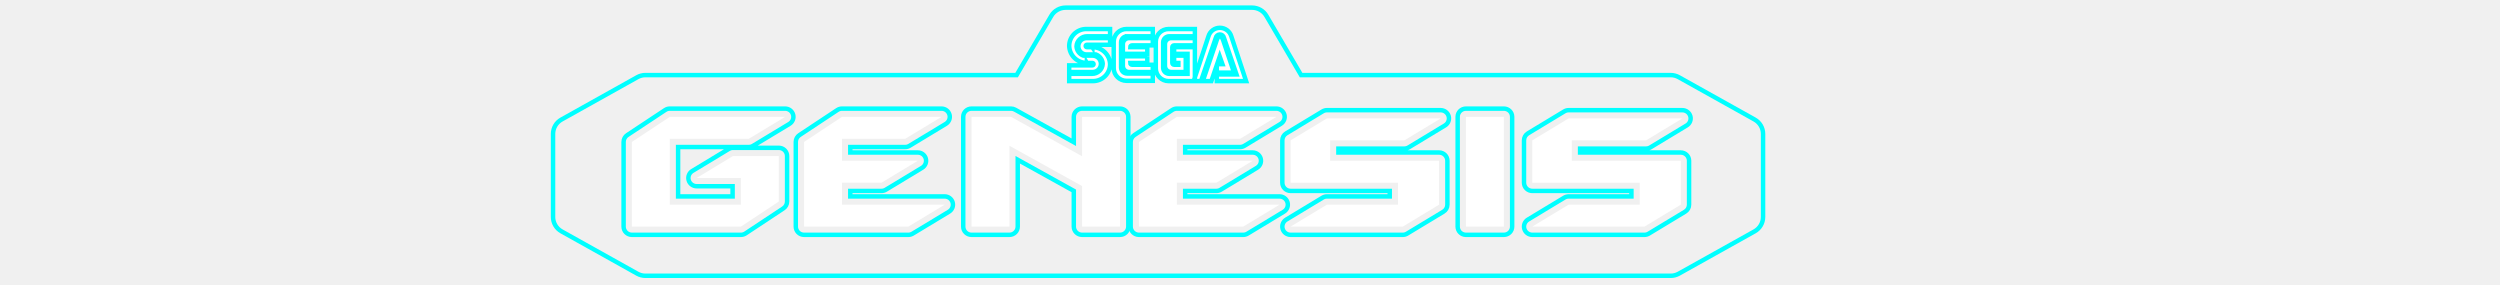
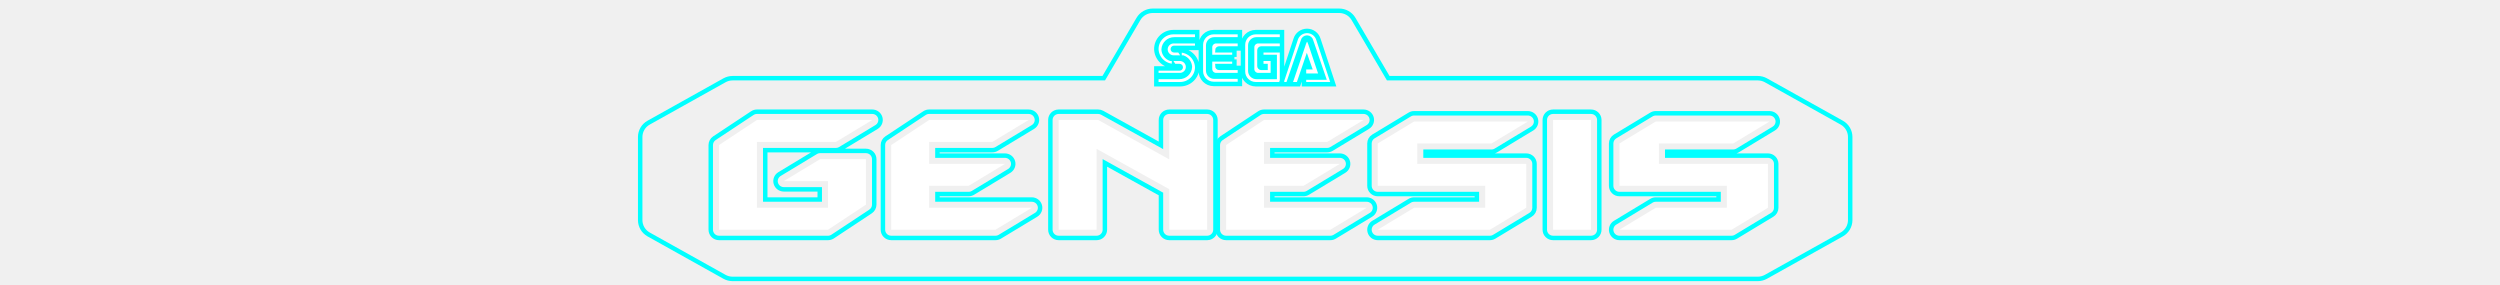
<svg xmlns="http://www.w3.org/2000/svg" xmlns:xlink="http://www.w3.org/1999/xlink" id="Layer_1" data-name="Layer 1" viewBox="0 0 1000 114" version="1.1">
  <defs id="defs43">
    <linearGradient id="linear-gradient" x1="524.723" y1="-123" x2="524.723" y2="-222" gradientTransform="matrix(1, 0, 0, -1, -24.5, -115.5)" gradientUnits="userSpaceOnUse">
      <stop offset="0" stop-color="#d9dde9" id="stop2" />
      <stop offset="0.39" stop-color="#777489" id="stop4" />
      <stop offset="0.98" stop-color="#d9dde9" id="stop6" />
    </linearGradient>
    <linearGradient id="linear-gradient-2" x1="552.05" y1="-87.698" x2="552.05" y2="-378.055" xlink:href="#linear-gradient" />
    <linearGradient id="linear-gradient-3" x1="446.038" y1="-157.038" x2="494.834" y2="-205.834" gradientTransform="matrix(1, 0, 0, -1, -24.5, -115.5)" gradientUnits="userSpaceOnUse">
      <stop offset="0" id="stop10" />
      <stop offset="0.11" stop-color="#181c4e" id="stop12" />
      <stop offset="0.22" stop-color="#181818" id="stop14" />
      <stop offset="0.34" stop-color="#181c4e" id="stop16" />
      <stop offset="0.47" id="stop18" />
      <stop offset="0.59" stop-color="#181c4e" id="stop20" />
      <stop offset="0.72" id="stop22" />
      <stop offset="0.84" stop-color="#181c4e" id="stop24" />
      <stop offset="0.98" id="stop26" />
    </linearGradient>
    <linearGradient id="linear-gradient-4" x1="643.128" y1="-167.665" x2="694.554" y2="-222.371" xlink:href="#linear-gradient-3" />
    <linearGradient id="linear-gradient-5" x1="514.551" y1="-157.217" x2="563.916" y2="-206.582" xlink:href="#linear-gradient-3" />
    <linearGradient id="linear-gradient-6" x1="373.218" y1="-157.218" x2="422.583" y2="-206.582" xlink:href="#linear-gradient-3" />
    <linearGradient id="linear-gradient-7" x1="308.192" y1="-161.525" x2="356.809" y2="-210.142" xlink:href="#linear-gradient-3" />
    <linearGradient id="linear-gradient-8" x1="580.518" y1="-156.851" x2="630.024" y2="-206.357" xlink:href="#linear-gradient-3" />
    <linearGradient id="linear-gradient-9" x1="682.518" y1="-156.852" x2="732.024" y2="-206.357" xlink:href="#linear-gradient-3" />
    <linearGradient id="linear-gradient-10" x1="524.723" y1="-126.5" x2="524.723" y2="-218.5" xlink:href="#linear-gradient" />
    <linearGradient id="linear-gradient-11" x1="448.484" y1="-159.484" x2="493.229" y2="-204.229" xlink:href="#linear-gradient-3" />
    <linearGradient id="linear-gradient-12" x1="645.513" y1="-170.203" x2="690.011" y2="-217.539" xlink:href="#linear-gradient-3" />
    <linearGradient id="linear-gradient-13" x1="517.643" y1="-160.309" x2="561.911" y2="-204.578" xlink:href="#linear-gradient-3" />
    <linearGradient id="linear-gradient-14" x1="376.31" y1="-160.31" x2="420.578" y2="-204.578" xlink:href="#linear-gradient-3" />
    <linearGradient id="linear-gradient-15" x1="310.667" y1="-164" x2="354.333" y2="-207.667" xlink:href="#linear-gradient-3" />
    <linearGradient id="linear-gradient-16" x1="583.473" y1="-159.806" x2="628.073" y2="-204.406" xlink:href="#linear-gradient-3" />
    <linearGradient id="linear-gradient-17" x1="685.473" y1="-159.807" x2="730.073" y2="-204.406" xlink:href="#linear-gradient-3" />
  </defs>
-   <path d="m 500.818,3.06 h -74.56 c -2.363,-1.88e-5 -4.548,1.248 -5.736,3.276 L 406.644,30.031 H 258.183 c -1.139,6e-6 -2.26,0.291 -3.253,0.846 l -30.329,16.936 c -2.089,1.166 -3.382,3.361 -3.382,5.74 v 33.244 c -3e-5,2.379 1.293,4.574 3.382,5.74 l 30.329,16.936 c 0.993,0.555 2.113,0.846 3.253,0.846 h 410.078 c 1.139,0 2.26,-0.291 3.253,-0.846 l 30.329,-16.936 c 2.089,-1.166 3.382,-3.361 3.382,-5.74 V 53.553 c 3e-5,-2.379 -1.293,-4.574 -3.382,-5.74 L 671.514,30.877 c -0.993,-0.555 -2.113,-0.846 -3.253,-0.846 H 520.431 L 506.553,6.335 c -1.188,-2.028 -3.373,-3.276 -5.736,-3.276 z" id="path51" style="fill:none;stroke:#00ffff;stroke-width:1.785;stroke-miterlimit:4;stroke-dasharray:none;stroke-opacity:1" />
-   <path d="M 432.838,93.936 A 3.317,3.293 0 0 1 429.521,90.643 V 76.355 L 407.09,63.91 v 26.733 a 3.317,3.293 0 0 1 -3.317,3.293 h -15.165 a 3.317,3.293 0 0 1 -3.317,-3.293 V 46.736 a 3.317,3.293 0 0 1 3.317,-3.293 h 15.797 a 3.316,3.292 0 0 1 1.618,0.418 L 429.521,56.893 V 46.736 a 3.317,3.293 0 0 1 3.317,-3.293 h 15.165 a 3.317,3.293 0 0 1 3.317,3.293 v 43.907 a 3.317,3.293 0 0 1 -3.317,3.293 z" id="path105" style="fill:none;stroke:#00ffff;stroke-width:1.785;stroke-miterlimit:4;stroke-dasharray:none;stroke-opacity:1" />
-   <path id="rect109" d="m 586.381,43.443 h 15.165 c 1.838,0 3.317,1.469 3.317,3.293 v 43.907 c 0,1.824 -1.48,3.293 -3.317,3.293 h -15.165 c -1.838,0 -3.317,-1.469 -3.317,-3.293 V 46.736 c 0,-1.824 1.48,-3.293 3.317,-3.293 z" style="fill:none;stroke:#00ffff;stroke-width:1.785;stroke-miterlimit:4;stroke-dasharray:none;stroke-opacity:1" />
-   <path d="m 455.586,93.936 a 3.317,3.293 0 0 1 -3.317,-3.293 V 56.772 a 3.317,3.293 0 0 1 1.477,-2.74 L 468.91,43.996 a 3.317,3.292 0 0 1 1.84,-0.553 h 39.807 a 3.317,3.293 0 0 1 1.725,6.106 l -14.533,8.781 a 3.319,3.295 0 0 1 -1.725,0.481 h -21.958 v 2.195 h 27.012 a 3.317,3.293 0 0 1 1.725,6.105 l -14.533,8.782 a 3.319,3.295 0 0 1 -1.725,0.481 h -12.48 v 2.195 h 37.754 a 3.317,3.293 0 0 1 1.724,6.106 l -14.533,8.781 a 3.322,3.297 0 0 1 -1.724,0.48 z" id="path113" style="fill:none;stroke:#00ffff;stroke-width:1.785;stroke-miterlimit:4;stroke-dasharray:none;stroke-opacity:1" />
-   <path d="m 321.631,93.936 a 3.317,3.293 0 0 1 -3.317,-3.293 V 56.772 a 3.317,3.293 0 0 1 1.477,-2.74 l 15.165,-10.036 a 3.317,3.293 0 0 1 1.84,-0.553 h 39.807 a 3.317,3.293 0 0 1 1.725,6.106 l -14.533,8.781 a 3.315,3.291 0 0 1 -1.725,0.481 h -21.957 v 2.195 h 27.012 a 3.317,3.293 0 0 1 1.725,6.105 l -14.533,8.782 a 3.315,3.291 0 0 1 -1.725,0.481 h -12.479 v 2.195 h 37.754 a 3.317,3.293 0 0 1 1.725,6.105 l -14.533,8.781 a 3.315,3.291 0 0 1 -1.725,0.481 z" id="path117" style="fill:none;stroke:#00ffff;stroke-width:1.785;stroke-miterlimit:4;stroke-dasharray:none;stroke-opacity:1" />
-   <path d="m 252.758,93.936 a 3.317,3.293 0 0 1 -3.317,-3.293 V 56.772 a 3.317,3.293 0 0 1 1.477,-2.74 l 15.165,-10.036 a 3.317,3.292 0 0 1 1.84,-0.553 h 46.126 a 3.317,3.293 0 0 1 1.725,6.106 l -14.533,8.781 a 3.315,3.291 0 0 1 -1.725,0.481 H 271.24 V 78.569 h 21.799 V 74.492 H 278.664 A 3.317,3.293 0 0 1 276.939,68.386 l 14.533,-8.782 a 3.315,3.291 0 0 1 1.725,-0.481 h 18.324 a 3.317,3.293 0 0 1 3.317,3.293 v 18.191 A 3.318,3.294 0 0 1 313.361,83.347 l -15.165,10.035 a 3.314,3.29 0 0 1 -1.84,0.553 z" id="path121" style="fill:none;fill-opacity:1;stroke:#00ffff;stroke-width:1.785;stroke-miterlimit:4;stroke-dasharray:none;stroke-opacity:1" />
-   <path d="m 516.244,93.936 a 3.317,3.293 0 0 1 -1.724,-6.106 l 14.533,-8.781 a 3.322,3.297 0 0 1 1.724,-0.48 h 25.117 v -2.195 h -39.65 a 3.318,3.293 0 0 1 -3.317,-3.293 V 56.145 a 3.317,3.292 0 0 1 1.593,-2.813 l 14.533,-8.781 a 3.313,3.289 0 0 1 1.724,-0.48 h 45.494 a 3.317,3.293 0 0 1 1.724,6.106 l -14.533,8.781 a 3.314,3.29 0 0 1 -1.724,0.481 h -26.38 v 1.567 h 40.281 a 3.318,3.293 0 0 1 3.317,3.293 v 17.563 a 3.315,3.291 0 0 1 -1.593,2.812 l -14.533,8.781 a 3.314,3.29 0 0 1 -1.724,0.481 z" id="path125" style="fill:none;stroke:#00ffff;stroke-width:1.785;stroke-miterlimit:4;stroke-dasharray:none;stroke-opacity:1" />
-   <path d="m 612.919,93.936 a 3.317,3.293 0 0 1 -1.724,-6.106 l 14.533,-8.781 a 3.322,3.297 0 0 1 1.724,-0.48 h 25.117 v -2.195 h -39.65 a 3.318,3.293 0 0 1 -3.317,-3.293 V 56.145 a 3.317,3.292 0 0 1 1.593,-2.813 l 14.533,-8.781 a 3.313,3.289 0 0 1 1.724,-0.48 h 45.494 a 3.317,3.293 0 0 1 1.724,6.106 l -14.533,8.781 a 3.314,3.29 0 0 1 -1.724,0.481 h -26.38 v 1.567 h 40.281 a 3.318,3.293 0 0 1 3.317,3.293 v 17.563 a 3.315,3.291 0 0 1 -1.593,2.812 l -14.533,8.781 a 3.314,3.29 0 0 1 -1.724,0.481 z" id="path129" style="fill:none;stroke:#00ffff;stroke-width:1.785;stroke-miterlimit:4;stroke-dasharray:none;stroke-opacity:1" />
-   <path style="fill:#ffffff;fill-opacity:1;stroke:#00ffff;stroke-width:1.785;stroke-miterlimit:4;stroke-dasharray:none;stroke-opacity:1" d="m 483.382,14.536 -5.921,17.908 h 2.926 l 5.934,-17.293 a 1.657,1.645 0 0 1 3.267,0 l 5.016,14.627 h -7.873 v 2.666 h 11.715 l -5.921,-17.908 a 4.756,4.721 0 0 0 -9.143,0 z m 3.469,11.121 1.036,-3.055 1.08,3.055 z m -0.43,-8.769 -5.301,15.556 h 3.418 l 2.193,-6.448 v 3.048 h 6.887 L 489.529,16.888 c -0.208,-0.677 -0.828,-2.622 -1.554,-2.622 -0.732,0 -1.352,1.944 -1.554,2.622 z m -18.722,-2.377 h 10.249 v -2.91 h -10.495 a 5.129,5.091 0 0 0 -5.124,5.093 v 10.663 a 5.124,5.086 0 0 0 5.124,5.087 H 477.949 V 18.87 h -8.297 v 2.666 h 5.365 v 7.997 h -7.317 a 2.436,2.418 0 0 1 -2.438,-2.421 V 16.932 a 2.435,2.418 0 0 1 2.438,-2.421 z m 1.952,7.753 v 2.91 h 1.706 v 0.728 h -1.706 a 0.733,0.728 0 0 1 -0.733,-0.728 v -6.304 a 0.734,0.729 0 0 1 0.733,-0.728 h 8.297 v -2.904 h -9.516 a 2.442,2.424 0 0 0 -2.445,2.421 v 8.725 a 2.442,2.424 0 0 0 2.445,2.421 h 5.857 v -6.542 z m -18.792,-7.753 h 10.249 v -2.91 h -10.495 a 5.129,5.091 0 0 0 -5.124,5.093 v 10.544 a 5.129,5.092 0 0 0 5.124,5.093 h 10.495 v -2.91 h -10.249 a 2.44,2.423 0 0 1 -2.439,-2.421 v -10.067 a 2.44,2.423 0 0 1 2.439,-2.421 z m 8.05,7.025 v -2.666 h -6.83 a 0.733,0.728 0 0 1 0.733,-0.728 h 8.296 V 15.239 h -9.516 a 2.44,2.423 0 0 0 -2.439,2.421 v 3.876 h 9.756 z m 0,0.972 v 2.666 h -6.83 a 0.733,0.728 0 0 0 0.733,0.728 h 8.296 v 2.904 h -9.516 a 2.44,2.423 0 0 1 -2.439,-2.421 v -3.876 h 9.756 z m -25.079,3.632 h -6.154 v 2.666 h 9.516 a 3.296,3.272 0 0 0 -0.12,-6.542 h -3.703 a 4.222,4.191 0 0 1 -2.768,-3.757 4.241,4.21 0 0 1 4.271,-3.996 h 9.156 v -2.91 h -9.522 a 6.836,6.786 0 0 0 -6.83,6.787 7.046,6.995 0 0 0 7.077,6.787 v -0.031 l 0.019,0.031 h 2.18 a 0.487,0.483 0 0 1 0,0.966 h -3.121 z m 4.038,-8.236 h 6.161 V 15.239 h -9.522 a 3.296,3.272 0 0 0 0.126,6.542 h 3.703 a 4.223,4.192 0 0 1 2.761,3.757 4.241,4.21 0 0 1 -4.271,3.996 h -9.149 v 2.91 h 9.516 a 6.837,6.787 0 0 0 6.837,-6.787 7.051,6.999 0 0 0 -7.077,-6.787 v 0.038 l -0.025,-0.038 h -2.174 a 0.487,0.483 0 0 1 0,-0.966 h 3.115 z" id="path16" />
-   <path id="polygon37" d="M 448.003,46.736 V 90.643 H 432.838 V 74.422 L 403.773,58.297 V 90.643 H 388.608 V 46.736 h 15.796 l 28.434,15.769 V 46.736 Z" style="fill:#ffffff;fill-opacity:1;stroke-width:0.944" />
-   <path id="rect58" d="M 586.381,46.736 H 601.545 V 90.643 H 586.381 Z" style="fill:#ffffff;fill-opacity:1;stroke-width:0.944" />
-   <path id="polygon79" d="m 496.025,55.517 h -25.275 v 8.781 h 30.329 l -14.533,8.782 h -15.797 v 8.781 h 41.072 l -14.533,8.781 h -41.703 V 56.772 l 15.165,-10.035 h 39.807 z" style="fill:#ffffff;fill-opacity:1;stroke-width:0.944" />
-   <path id="polygon100" d="m 362.07,55.517 h -25.275 v 8.781 h 30.329 l -14.533,8.782 h -15.797 v 8.781 h 41.071 L 363.334,90.643 H 321.631 V 56.772 l 15.165,-10.035 h 39.807 z" style="fill:#ffffff;fill-opacity:1;stroke-width:0.944" />
-   <path id="polygon121" d="M 252.757,56.772 267.922,46.736 h 46.126 l -14.533,8.781 H 267.922 v 26.344 h 28.434 V 71.199 h -17.692 l 14.533,-8.782 h 18.324 v 18.191 l -15.165,10.035 h -43.598 z" style="fill:#ffffff;fill-opacity:1;stroke-width:0.944" />
-   <path id="polygon142" d="M 559.211,81.862 V 73.081 H 516.244 V 56.145 l 14.533,-8.782 h 45.494 l -14.533,8.782 h -29.697 v 8.154 h 43.598 v 17.563 l -14.533,8.781 h -44.863 l 14.533,-8.781 z" style="fill:#ffffff;fill-opacity:1;stroke-width:0.944" />
-   <path id="polygon163" d="M 655.886,81.862 V 73.081 H 612.919 V 56.145 l 14.533,-8.782 h 45.494 l -14.533,8.782 h -29.697 v 8.154 h 43.598 v 17.563 l -14.533,8.781 h -44.863 l 14.533,-8.781 z" style="fill:#ffffff;fill-opacity:1;stroke-width:0.944" />
+   <path d="m 535.675,4.305 h -74.56 c -2.363,-1.88e-5 -4.548,1.248 -5.736,3.276 L 441.502,31.276 H 293.04 c -1.139,6e-6 -2.26,0.291 -3.253,0.846 l -30.329,16.936 c -2.089,1.166 -3.382,3.361 -3.382,5.74 v 33.244 c -3e-5,2.379 1.293,4.574 3.382,5.74 l 30.329,16.936 c 0.993,0.555 2.113,0.846 3.253,0.846 H 703.119 c 1.139,0 2.26,-0.291 3.253,-0.846 l 30.329,-16.936 c 2.089,-1.166 3.382,-3.361 3.382,-5.74 V 54.797 c 3e-5,-2.379 -1.293,-4.574 -3.382,-5.74 L 706.371,32.122 C 705.378,31.567 704.258,31.276 703.119,31.276 H 555.289 L 541.411,7.58 c -1.188,-2.028 -3.373,-3.276 -5.736,-3.276 z" id="path51" style="fill:none;stroke:#00ffff;stroke-width:1.785;stroke-miterlimit:4;stroke-dasharray:none;stroke-opacity:1" />
+   <path d="m 467.696,95.181 a 3.317,3.293 0 0 1 -3.317,-3.293 V 77.6 L 441.947,65.155 v 26.733 a 3.317,3.293 0 0 1 -3.317,3.293 h -15.165 a 3.317,3.293 0 0 1 -3.317,-3.293 V 47.981 a 3.317,3.293 0 0 1 3.317,-3.293 h 15.797 a 3.316,3.292 0 0 1 1.618,0.418 l 23.499,13.032 V 47.981 a 3.317,3.293 0 0 1 3.317,-3.293 h 15.165 a 3.317,3.293 0 0 1 3.317,3.293 v 43.907 a 3.317,3.293 0 0 1 -3.317,3.293 z" id="path105" style="fill:none;stroke:#00ffff;stroke-width:1.785;stroke-miterlimit:4;stroke-dasharray:none;stroke-opacity:1" />
+   <path id="rect109" d="m 621.238,44.688 h 15.165 c 1.838,0 3.317,1.469 3.317,3.293 v 43.907 c 0,1.824 -1.48,3.293 -3.317,3.293 h -15.165 c -1.838,0 -3.317,-1.469 -3.317,-3.293 V 47.981 c 0,-1.824 1.48,-3.293 3.317,-3.293 z" style="fill:none;stroke:#00ffff;stroke-width:1.785;stroke-miterlimit:4;stroke-dasharray:none;stroke-opacity:1" />
+   <path d="m 490.443,95.181 a 3.317,3.293 0 0 1 -3.317,-3.293 V 58.017 a 3.317,3.293 0 0 1 1.477,-2.74 l 15.164,-10.036 a 3.317,3.292 0 0 1 1.84,-0.553 h 39.807 a 3.317,3.293 0 0 1 1.725,6.106 l -14.533,8.781 a 3.319,3.295 0 0 1 -1.725,0.481 H 508.924 v 2.195 h 27.012 a 3.317,3.293 0 0 1 1.725,6.105 l -14.533,8.782 a 3.319,3.295 0 0 1 -1.725,0.481 H 508.924 v 2.195 h 37.754 a 3.317,3.293 0 0 1 1.724,6.106 l -14.533,8.781 a 3.322,3.297 0 0 1 -1.724,0.48 z" id="path113" style="fill:none;stroke:#00ffff;stroke-width:1.785;stroke-miterlimit:4;stroke-dasharray:none;stroke-opacity:1" />
+   <path d="M 356.488,95.181 A 3.317,3.293 0 0 1 353.171,91.888 V 58.017 a 3.317,3.293 0 0 1 1.477,-2.74 l 15.165,-10.036 a 3.317,3.293 0 0 1 1.84,-0.553 h 39.807 a 3.317,3.293 0 0 1 1.725,6.106 l -14.533,8.781 a 3.315,3.291 0 0 1 -1.725,0.481 h -21.957 v 2.195 h 27.012 a 3.317,3.293 0 0 1 1.725,6.105 l -14.533,8.782 a 3.315,3.291 0 0 1 -1.725,0.481 h -12.479 v 2.195 h 37.754 a 3.317,3.293 0 0 1 1.725,6.105 l -14.533,8.781 a 3.315,3.291 0 0 1 -1.725,0.481 z" id="path117" style="fill:none;stroke:#00ffff;stroke-width:1.785;stroke-miterlimit:4;stroke-dasharray:none;stroke-opacity:1" />
+   <path d="m 287.615,95.181 a 3.317,3.293 0 0 1 -3.317,-3.293 V 58.017 a 3.317,3.293 0 0 1 1.477,-2.74 l 15.165,-10.036 a 3.317,3.292 0 0 1 1.84,-0.553 h 46.126 a 3.317,3.293 0 0 1 1.725,6.106 l -14.533,8.781 a 3.315,3.291 0 0 1 -1.725,0.481 h -28.276 v 19.758 h 21.799 v -4.077 h -14.375 a 3.317,3.293 0 0 1 -1.725,-6.105 l 14.533,-8.782 a 3.315,3.291 0 0 1 1.725,-0.481 h 18.324 a 3.317,3.293 0 0 1 3.317,3.293 v 18.191 a 3.318,3.294 0 0 1 -1.477,2.74 l -15.165,10.035 a 3.314,3.29 0 0 1 -1.84,0.553 z" id="path121" style="fill:none;fill-opacity:1;stroke:#00ffff;stroke-width:1.785;stroke-miterlimit:4;stroke-dasharray:none;stroke-opacity:1" />
+   <path d="m 551.101,95.181 a 3.317,3.293 0 0 1 -1.724,-6.106 l 14.533,-8.781 a 3.322,3.297 0 0 1 1.724,-0.48 h 25.117 v -2.195 H 551.101 A 3.318,3.293 0 0 1 547.784,74.325 V 57.389 a 3.317,3.292 0 0 1 1.593,-2.813 l 14.533,-8.781 a 3.313,3.289 0 0 1 1.724,-0.48 h 45.494 a 3.317,3.293 0 0 1 1.724,6.106 l -14.533,8.781 a 3.314,3.29 0 0 1 -1.724,0.481 h -26.38 v 1.567 h 40.281 a 3.318,3.293 0 0 1 3.317,3.293 v 17.563 a 3.315,3.291 0 0 1 -1.593,2.812 l -14.533,8.781 a 3.314,3.29 0 0 1 -1.724,0.481 z" id="path125" style="fill:none;stroke:#00ffff;stroke-width:1.785;stroke-miterlimit:4;stroke-dasharray:none;stroke-opacity:1" />
+   <path d="m 647.776,95.181 a 3.317,3.293 0 0 1 -1.724,-6.106 l 14.533,-8.781 a 3.322,3.297 0 0 1 1.724,-0.48 h 25.117 v -2.195 H 647.776 A 3.318,3.293 0 0 1 644.459,74.325 V 57.389 a 3.317,3.292 0 0 1 1.593,-2.813 l 14.533,-8.781 a 3.313,3.289 0 0 1 1.724,-0.48 h 45.494 a 3.317,3.293 0 0 1 1.724,6.106 l -14.533,8.781 a 3.314,3.29 0 0 1 -1.724,0.481 h -26.38 v 1.567 h 40.281 a 3.318,3.293 0 0 1 3.317,3.293 v 17.563 a 3.315,3.291 0 0 1 -1.593,2.812 l -14.533,8.781 a 3.314,3.29 0 0 1 -1.724,0.481 z" id="path129" style="fill:none;stroke:#00ffff;stroke-width:1.785;stroke-miterlimit:4;stroke-dasharray:none;stroke-opacity:1" />
+   <path style="fill:#ffffff;fill-opacity:1;stroke:#00ffff;stroke-width:1.785;stroke-miterlimit:4;stroke-dasharray:none;stroke-opacity:1" d="m 518.239,15.781 -5.921,17.908 h 2.926 l 5.934,-17.293 a 1.657,1.645 0 0 1 3.267,0 l 5.016,14.627 h -7.873 v 2.666 h 11.715 l -5.921,-17.908 a 4.756,4.721 0 0 0 -9.143,0 z m 3.469,11.121 1.036,-3.055 1.08,3.055 z m -0.43,-8.769 -5.301,15.556 h 3.418 l 2.193,-6.448 v 3.048 h 6.887 l -4.089,-12.156 c -0.208,-0.677 -0.828,-2.622 -1.554,-2.622 -0.732,0 -1.352,1.944 -1.554,2.622 z m -18.722,-2.377 h 10.249 v -2.91 h -10.495 a 5.129,5.091 0 0 0 -5.124,5.093 v 10.663 a 5.124,5.086 0 0 0 5.124,5.087 h 10.495 V 20.115 H 504.509 v 2.666 h 5.365 v 7.997 h -7.317 a 2.436,2.418 0 0 1 -2.438,-2.421 V 18.177 a 2.435,2.418 0 0 1 2.438,-2.421 z m 1.952,7.753 v 2.91 h 1.706 v 0.728 h -1.706 a 0.733,0.728 0 0 1 -0.733,-0.728 v -6.304 a 0.734,0.729 0 0 1 0.733,-0.728 h 8.297 v -2.904 h -9.516 a 2.442,2.424 0 0 0 -2.445,2.421 v 8.725 a 2.442,2.424 0 0 0 2.445,2.421 h 5.857 v -6.542 z m -18.792,-7.753 h 10.249 v -2.91 h -10.495 a 5.129,5.091 0 0 0 -5.124,5.093 v 10.544 a 5.129,5.092 0 0 0 5.124,5.093 h 10.495 v -2.91 h -10.249 a 2.44,2.423 0 0 1 -2.439,-2.421 v -10.067 a 2.44,2.423 0 0 1 2.439,-2.421 z m 8.05,7.025 v -2.666 h -6.83 a 0.733,0.728 0 0 1 0.733,-0.728 h 8.296 v -2.904 h -9.516 a 2.44,2.423 0 0 0 -2.439,2.421 v 3.876 h 9.756 z m 0,0.972 v 2.666 h -6.83 a 0.733,0.728 0 0 0 0.733,0.728 h 8.296 v 2.904 h -9.516 a 2.44,2.423 0 0 1 -2.439,-2.421 v -3.876 h 9.756 z m -25.079,3.632 h -6.154 v 2.666 h 9.516 a 3.296,3.272 0 0 0 -0.12,-6.542 h -3.703 a 4.222,4.191 0 0 1 -2.768,-3.757 4.241,4.21 0 0 1 4.271,-3.996 h 9.156 v -2.91 h -9.522 a 6.836,6.786 0 0 0 -6.83,6.787 7.046,6.995 0 0 0 7.077,6.787 v -0.031 l 0.019,0.031 h 2.18 a 0.487,0.483 0 0 1 0,0.966 h -3.121 z m 4.038,-8.236 h 6.161 v -2.666 h -9.522 a 3.296,3.272 0 0 0 0.126,6.542 h 3.703 a 4.223,4.192 0 0 1 2.761,3.757 4.241,4.21 0 0 1 -4.271,3.996 h -9.149 v 2.91 h 9.516 a 6.837,6.787 0 0 0 6.837,-6.787 7.051,6.999 0 0 0 -7.077,-6.787 v 0.038 l -0.025,-0.038 h -2.174 a 0.487,0.483 0 0 1 0,-0.966 h 3.115 z" id="path16" />
+   <path id="polygon37" d="M 482.86,47.981 V 91.888 H 467.695 V 75.667 L 438.63,59.542 V 91.888 H 423.466 V 47.981 h 15.796 l 28.434,15.769 V 47.981 Z" style="fill:#ffffff;fill-opacity:1;stroke-width:0.944" />
+   <path id="rect58" d="m 621.238,47.981 h 15.165 v 43.907 h -15.165 z" style="fill:#ffffff;fill-opacity:1;stroke-width:0.944" />
+   <path id="polygon79" d="m 530.882,56.762 h -25.275 v 8.781 h 30.329 l -14.533,8.782 h -15.797 v 8.781 h 41.072 l -14.533,8.781 h -41.703 V 58.017 l 15.165,-10.035 h 39.807 z" style="fill:#ffffff;fill-opacity:1;stroke-width:0.944" />
+   <path id="polygon100" d="m 396.927,56.762 h -25.275 v 8.781 h 30.329 l -14.533,8.782 h -15.797 v 8.781 h 41.071 l -14.533,8.781 H 356.488 V 58.017 l 15.165,-10.035 h 39.807 z" style="fill:#ffffff;fill-opacity:1;stroke-width:0.944" />
+   <path id="polygon121" d="m 287.615,58.017 15.165,-10.035 h 46.126 l -14.533,8.781 h -31.594 v 26.344 h 28.434 V 72.444 h -17.692 l 14.533,-8.782 h 18.324 v 18.191 l -15.165,10.035 h -43.598 z" style="fill:#ffffff;fill-opacity:1;stroke-width:0.944" />
+   <path id="polygon142" d="M 594.068,83.107 V 74.325 H 551.101 V 57.39 l 14.533,-8.782 h 45.494 l -14.533,8.782 h -29.697 v 8.154 h 43.598 v 17.563 l -14.533,8.781 H 551.101 l 14.533,-8.781 z" style="fill:#ffffff;fill-opacity:1;stroke-width:0.944" />
+   <path id="polygon163" d="M 690.743,83.107 V 74.325 H 647.776 V 57.39 l 14.533,-8.782 h 45.494 l -14.533,8.782 h -29.697 v 8.154 h 43.598 v 17.563 l -14.533,8.781 h -44.863 l 14.533,-8.781 z" style="fill:#ffffff;fill-opacity:1;stroke-width:0.944" />
</svg>
